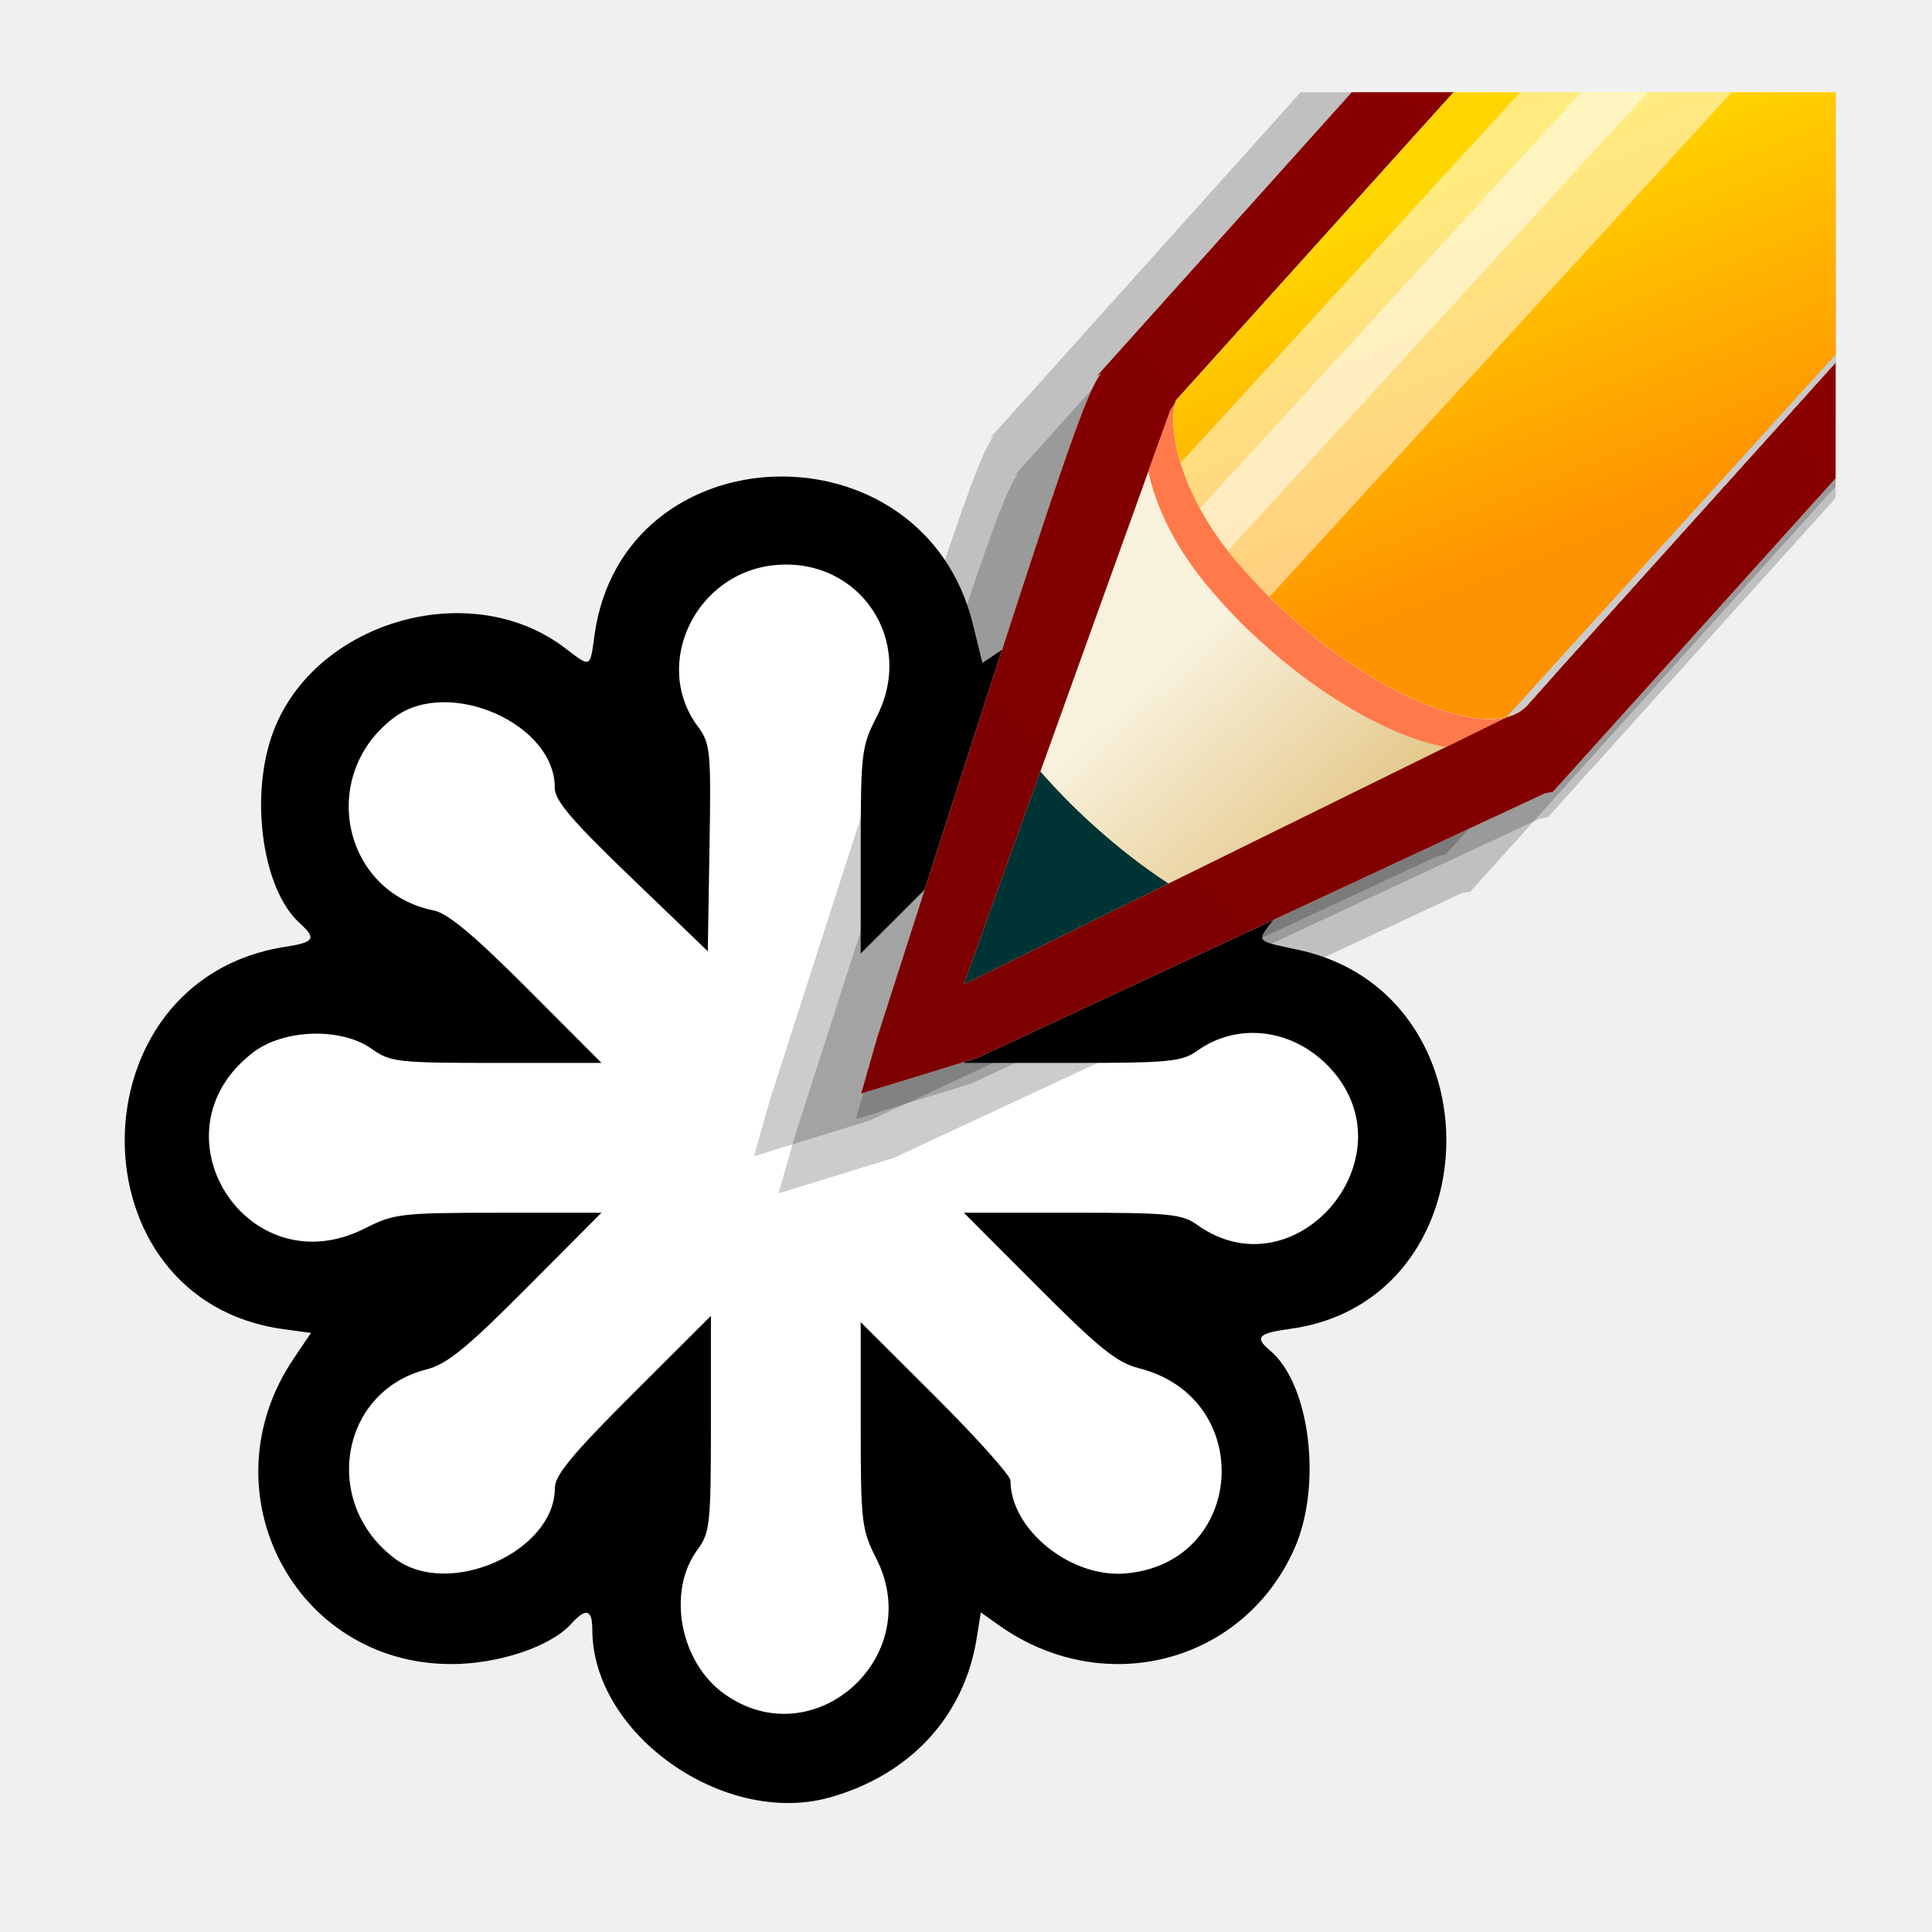
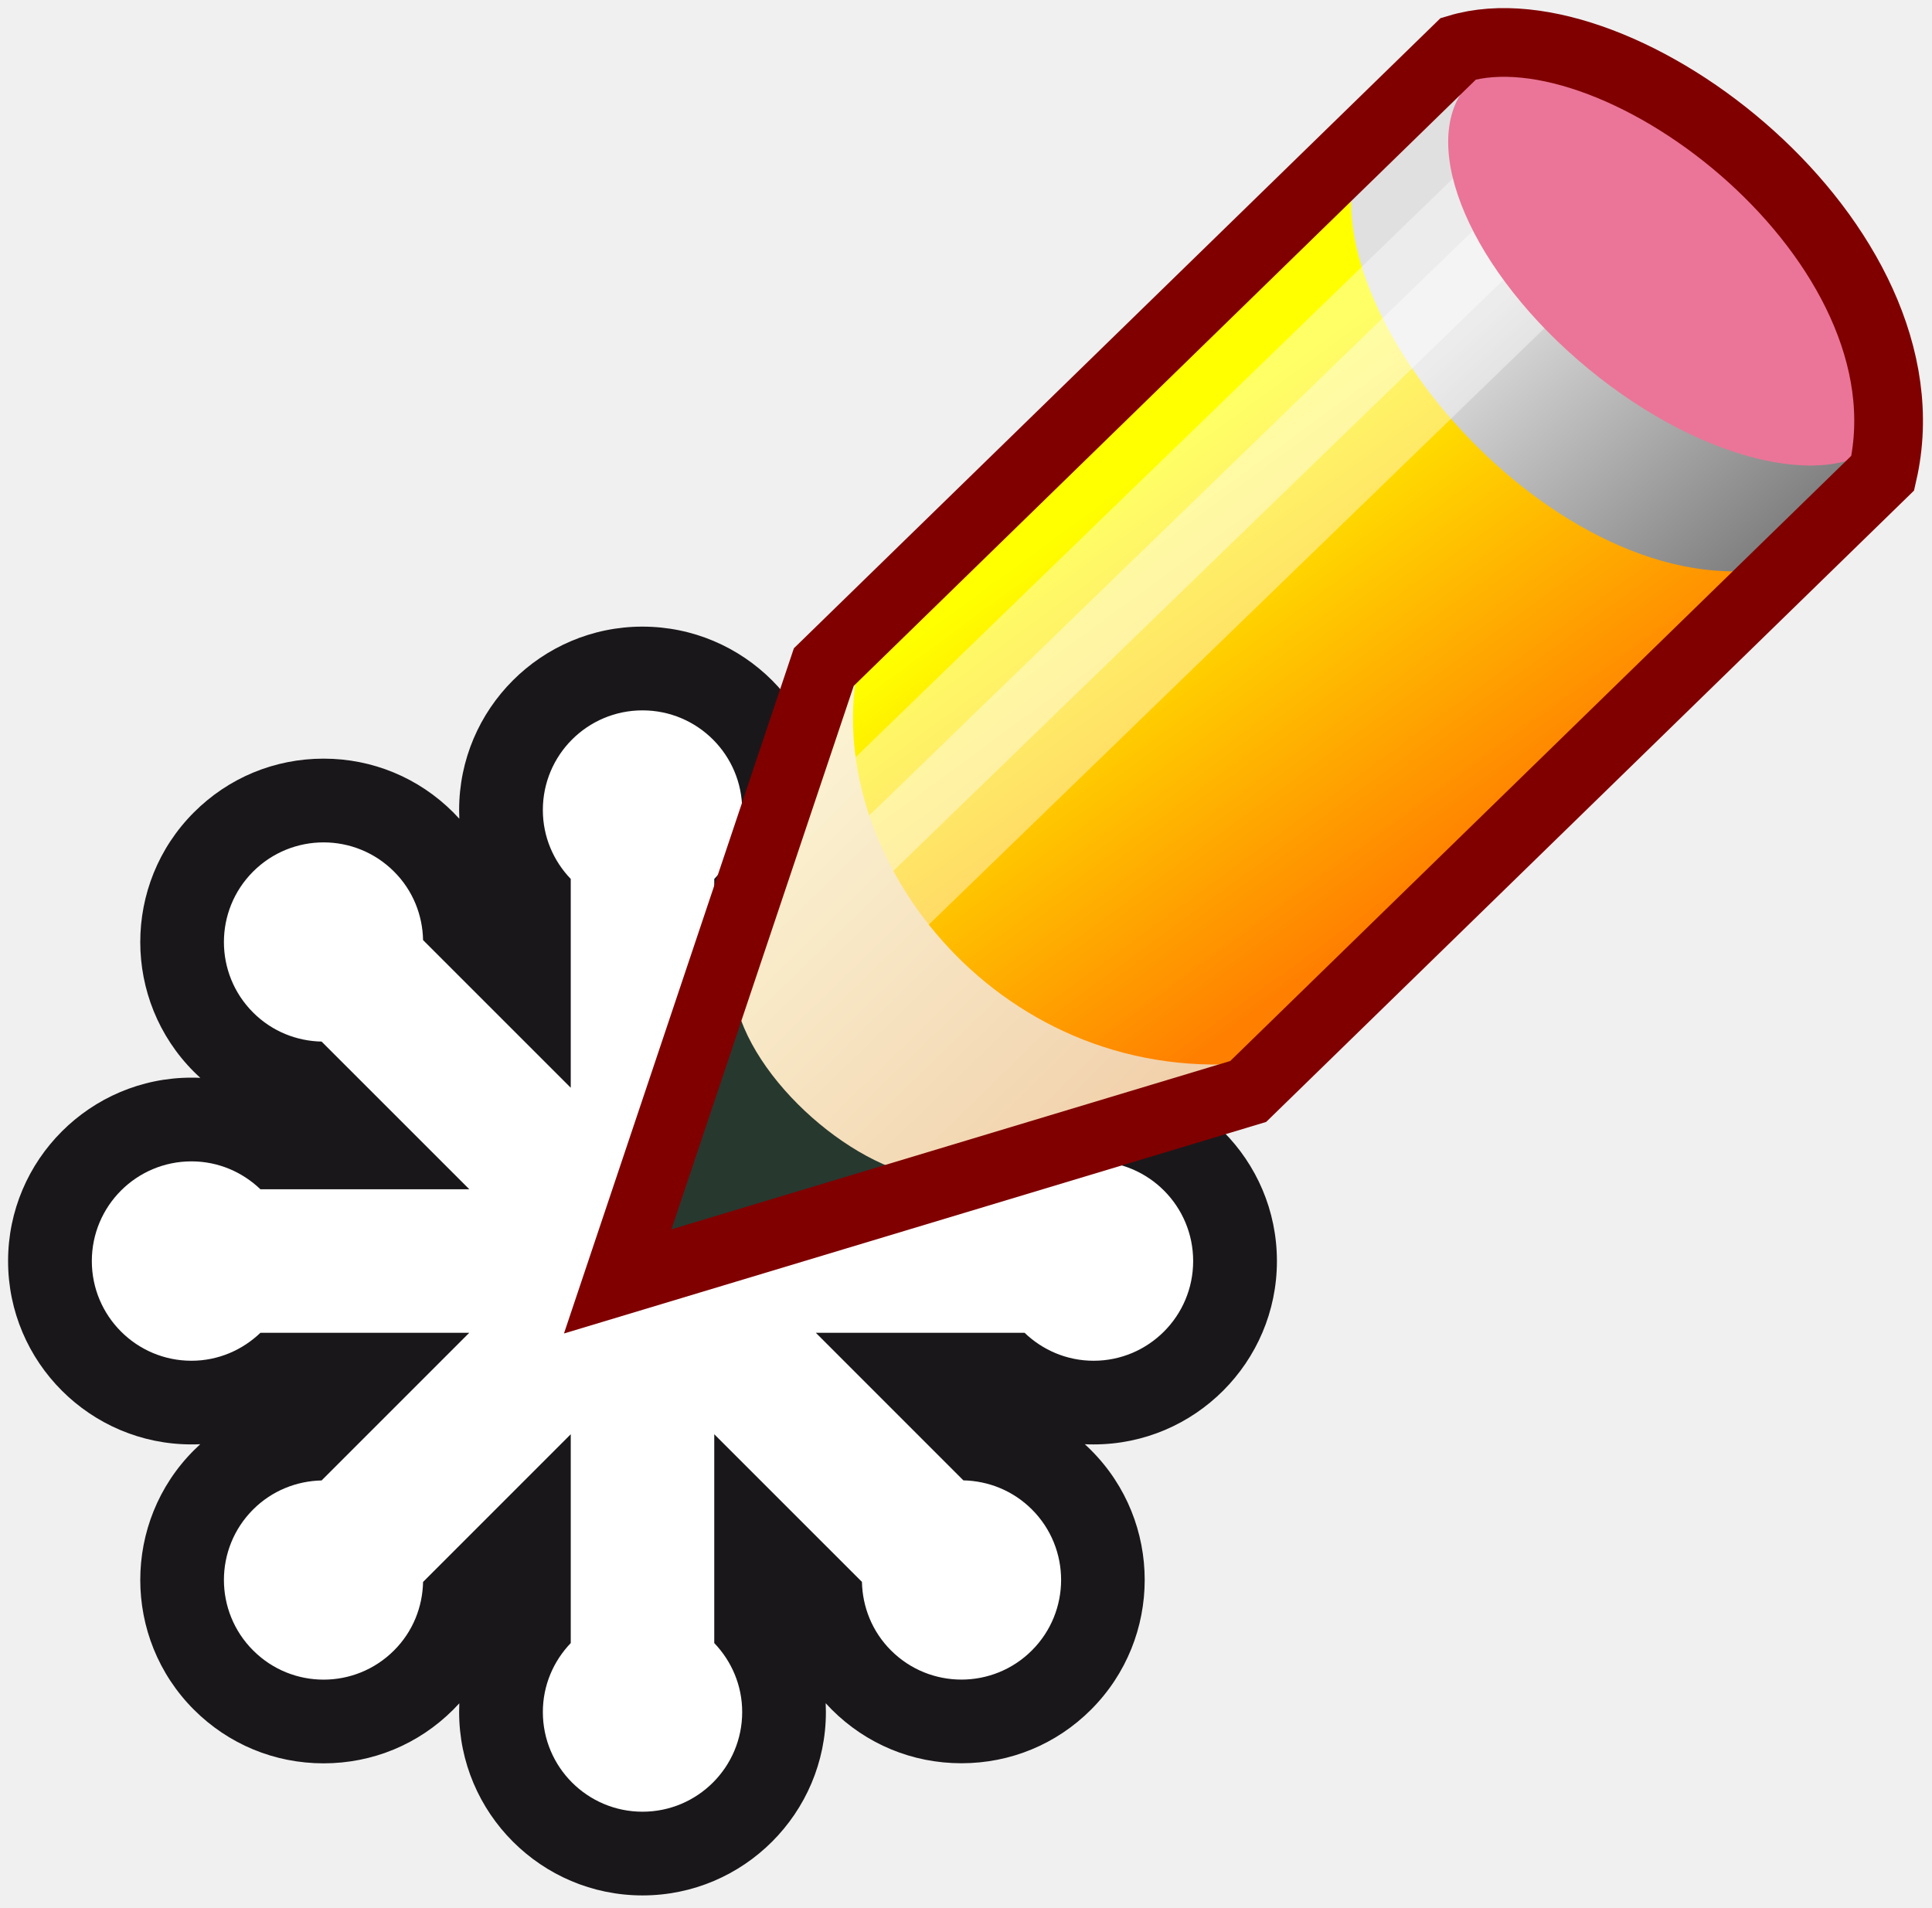
- <svg xmlns="http://www.w3.org/2000/svg" xmlns:xlink="http://www.w3.org/1999/xlink" viewBox="0 0 600 600" id="svg2" width="48" height="48" version="1.0">
-   <defs id="defs14280">
-     <linearGradient gradientUnits="userSpaceOnUse" id="XMLID_16_" x1="67.845" x2="144.59" y1="115.536" y2="115.536">
-       <stop id="stop780" offset="0" stop-color="#7D7D99" />
-       <stop id="stop781" offset="0.18" stop-color="#B1B1C5" />
-       <stop id="stop782" offset="0.373" stop-color="#BCBCC8" />
-       <stop id="stop783" offset="0.682" stop-color="#C8C8CB" />
-       <stop id="stop784" offset="1" stop-color="#CCC" />
+ <svg xmlns="http://www.w3.org/2000/svg" viewBox="0 0 478 472">
+   <defs>
+     <linearGradient id="svg_5" x1="0" y1="0" x2="1" y2="1">
+       <stop offset="0" stop-color="#ffffe0" stop-opacity="1" />
+       <stop offset="1" stop-color="#edc39c" stop-opacity="1" />
    </linearGradient>
-     <linearGradient gradientTransform="matrix(-0.999,4.35e-2,4.35e-2,0.999,-1277.01,-496.517)" gradientUnits="userSpaceOnUse" id="XMLID_15_" x1="-1401.459" x2="-1354.685" y1="595.631" y2="699.476">
-       <stop id="stop770" offset="0" stop-color="#FFA700" />
-       <stop id="stop771" offset="0.775" stop-color="#FFD700" />
-       <stop id="stop772" offset="1" stop-color="#FF9200" />
+     <linearGradient id="svg_10" x1="0.57" y1="0.781" x2="0.289" y2="0.414">
+       <stop offset="0" stop-color="#ff7f00" stop-opacity="1" />
+       <stop offset="1" stop-color="#ffff00" />
    </linearGradient>
-     <linearGradient gradientTransform="matrix(-0.999,4.35e-2,4.35e-2,0.999,-1277.01,-496.517)" gradientUnits="userSpaceOnUse" id="XMLID_14_" x1="-1336.45" x2="-1325.322" y1="635.795" y2="622.533">
-       <stop id="stop763" offset="0" stop-color="#FFC957" />
-       <stop id="stop764" offset="1" stop-color="#FF6D00" />
+     <linearGradient id="svg_18" x1="0.379" y1="0.359" x2="1" y2="1">
+       <stop offset="0" stop-color="#e0e0e0" stop-opacity="1" />
+       <stop offset="1" stop-color="#666666" stop-opacity="1" />
    </linearGradient>
-     <linearGradient gradientUnits="userSpaceOnUse" id="XMLID_13_" x1="65.095" x2="137.602" y1="-0.795" y2="160.182">
-       <stop id="stop750" offset="0" stop-color="#FFA700" />
-       <stop id="stop751" offset="0.775" stop-color="#FFD700" />
-       <stop id="stop752" offset="1" stop-color="#FF794B" />
-     </linearGradient>
-     <linearGradient gradientTransform="matrix(-0.999,4.35e-2,4.35e-2,0.999,-1277.01,-496.517)" gradientUnits="userSpaceOnUse" id="XMLID_12_" x1="-1375.984" x2="-1355.045" y1="685.381" y2="706.322">
-       <stop id="stop743" offset="0" stop-color="#F8F1DC" />
-       <stop id="stop744" offset="1" stop-color="#D6A84A" />
-     </linearGradient>
-     <linearGradient gradientTransform="matrix(0.1991,0.98,-0.98,0.1991,91.6944,573.565)" gradientUnits="userSpaceOnUse" id="XMLID_11_" x1="-481.701" x2="-360.246" y1="-94.419" y2="-164.221">
-       <stop id="stop736" offset="0" stop-color="#900" />
-       <stop id="stop737" offset="1" stop-color="#7C0000" />
-     </linearGradient>
-     <clipPath clipPathUnits="userSpaceOnUse" id="clipPath4418">
-       <rect height="79.958" id="rect4420" stroke-miterlimit="4" style="fill:none;stroke:#000000;stroke-width:0.144;stroke-miterlimit:4;stroke-dasharray:none" transform="scale(-1,1)" width="73.952" x="-196.688" y="126.587" />
-     </clipPath>
  </defs>
-   <a xlink:href="http://svg-edit.googlecode.com/" xlink:title="SVG-edit, an in-browser vector graphics editor" target="_blank" id="a32">
-     <path style="opacity:1;fill:#ffffff;fill-opacity:1;fill-rule:evenodd;stroke:none;stroke-width:1;stroke-miterlimit:4;stroke-dasharray:none;stroke-opacity:1" id="path3216" d="M 377.001,484.173 L 299.339,490.718 L 239.796,541.005 L 180.253,490.718 L 102.591,484.173 L 96.047,406.511 L 45.759,346.968 L 96.047,287.426 L 102.591,209.764 L 180.253,203.219 L 239.796,152.932 L 299.339,203.219 L 377.001,209.764 L 383.545,287.426 L 433.833,346.968 L 383.545,406.511 L 377.001,484.173 z" transform="translate(4.158605,6.995785)" />
-     <path d="M 257.74,558.2 C 282.68,551.18 299.44,533.03 303.3,508.86 L 304.6,500.74 L 310.09,504.65 C 342.6,527.8 385.95,516.69 401.92,481.11 C 410.74,461.44 406.88,429.74 394.39,419.38 C 389.52,415.34 390.73,414.03 400.54,412.71 C 463.81,404.2 466.02,308.53 403.26,294.99 C 389.53,292.02 390.07,292.74 395.81,285.17 C 435.22,233.14 367.98,163.64 313.59,200.18 L 305.09,205.89 L 302.14,193.86 C 286.67,130.77 193.37,133.52 184.62,197.33 C 183.22,207.55 183.54,207.42 175.45,201.25 C 145.54,178.44 96.024,193.52 84.229,229.04 C 77.621,248.93 81.839,276.52 93.036,286.66 C 98.393,291.5 97.7,292.63 88.496,294.06 C 22.466,304.29 22.003,403.73 87.943,412.77 L 96.572,413.95 L 91.187,421.94 C 63.478,463.02 91.34,516.89 140.25,516.79 C 154.94,516.76 170.97,511.38 177.33,504.36 C 181.99,499.22 183.95,499.74 183.95,506.13 C 183.95,538.55 224.9,567.45 257.74,558.2 L 257.74,558.2 z M 224.97,526.08 C 211.13,516.23 207.03,494.21 216.63,481.24 C 220.49,476.01 220.78,473.32 220.78,442.14 L 220.78,408.66 L 196.55,432.83 C 177.87,451.47 172.32,458.16 172.32,462.07 C 172.32,481.92 139.36,496.53 122.68,484.07 C 99.738,466.94 105.5,432.15 132.4,425.3 C 138.8,423.67 144.87,418.74 163.57,399.95 L 186.8,376.62 L 154.85,376.63 C 124.63,376.64 122.38,376.9 113.36,381.47 C 76.809,400.02 46.091,351.65 78.652,326.81 C 88.187,319.54 106.02,319.02 115.45,325.74 C 121.2,329.85 123.45,330.1 154.18,330.1 L 186.8,330.1 L 163.79,307.04 C 147.4,290.61 139.05,283.62 134.78,282.77 C 106.14,277.04 98.685,240.4 122.56,222.71 C 139.4,210.23 172.44,224.79 172.28,244.63 C 172.25,248.57 177.44,254.67 196.02,272.54 L 219.81,295.41 L 220.34,263.32 C 220.84,233.01 220.64,230.91 216.67,225.55 C 202.3,206.11 216.23,177.52 241.09,175.46 C 267.18,173.29 284.31,199.14 272.29,222.54 C 267.54,231.79 267.31,233.68 267.3,264.18 L 267.29,296.13 L 290.36,273.12 C 306.39,257.14 313.79,248.33 314.59,244.3 C 320.55,214.53 361.13,208.27 375.2,234.95 C 385.62,254.7 375.71,276.27 353.68,281.82 C 346.89,283.53 341.33,288 322.38,307 L 299.33,330.1 L 332.92,330.1 C 363.2,330.1 367.04,329.73 371.86,326.3 C 384.69,317.16 402.12,319.56 413.39,332.03 C 438.43,359.76 402.17,402.01 371.86,380.43 C 367.04,377 363.2,376.62 332.92,376.62 L 299.33,376.62 L 322.38,399.72 C 341.33,418.73 346.89,423.2 353.68,424.91 C 390.29,434.13 386.87,485.55 349.44,488.65 C 332.45,490.06 313.81,474.97 313.81,459.8 C 313.81,458.26 303.34,446.56 290.55,433.8 L 267.29,410.6 L 267.3,442.55 C 267.31,472.77 267.57,475.02 272.15,484.03 C 287.66,514.61 252.66,545.8 224.97,526.08 L 224.97,526.08 z" id="path34" style="fill:#000000" />
-     <g clip-path="url(#clipPath4418)" transform="matrix(-4.671748,0,0,4.671748,1143.457,-562.7496)" id="g36">
-       <path d="M 191.92,195.98 C 180.31,159.86 178.21,153.31 177.06,151.92 C 177.18,152 177.35,152.1 177.35,152.1 L 98.804,64.643 C 94.609,59.993 84.799,64.999 77.449,71.619 C 70.166,78.161 64.129,87.392 68.079,92.183 L 147.02,179.73 L 147.56,179.82 L 185.32,197.42 L 193.01,199.79 L 191.92,195.98 L 191.92,195.98 z" id="path38" style="opacity:0.2" />
-       <path d="M 193.56,193.52 C 181.95,157.39 179.84,150.85 178.7,149.45 C 178.82,149.52 178.99,149.63 178.99,149.63 L 100.44,62.175 C 96.245,57.524 86.429,62.53 79.083,69.15 C 71.802,75.695 65.763,84.923 69.715,89.716 L 148.66,177.26 L 149.19,177.36 L 186.96,194.95 L 194.64,197.32 L 193.56,193.52 L 193.56,193.52 z" id="path40" style="opacity:0.2" />
-       <path d="M 186.77,191.05 C 175.16,154.92 173.06,148.38 171.91,146.98 C 172.03,147.06 172.2,147.16 172.2,147.16 L 93.653,59.704 C 89.461,55.054 79.644,60.063 72.299,66.682 C 65.016,73.224 58.978,82.453 62.93,87.247 L 141.87,174.79 L 142.41,174.88 L 180.18,192.48 L 187.86,194.85 L 186.77,191.05 L 186.77,191.05 z" id="path42" style="opacity:0.2" />
-       <path d="M 186.43,189.36 C 174.82,153.23 172.72,146.69 171.57,145.29 C 171.69,145.37 171.86,145.47 171.86,145.47 L 93.314,58.016 C 89.115,53.365 79.299,58.373 71.955,64.993 C 64.672,71.536 58.633,80.767 62.585,85.559 L 141.53,173.1 L 142.06,173.2 L 179.83,190.8 L 187.52,193.16 L 186.43,189.36 L 186.43,189.36 z" id="path44" style="fill:#ffffff" />
-       <path d="M 186.43,189.36 C 174.82,153.23 172.72,146.69 171.57,145.29 C 171.69,145.37 171.86,145.47 171.86,145.47 L 93.314,58.016 C 89.115,53.365 79.299,58.373 71.955,64.993 C 64.672,71.536 58.633,80.767 62.585,85.559 L 141.53,173.1 L 142.06,173.2 L 179.83,190.8 L 187.52,193.16 L 186.43,189.36 L 186.43,189.36 z" id="path46" style="fill:url(#XMLID_11_)" />
-       <path d="M 166.97,147.76 L 180.69,185.89 L 144.32,167.99 L 144.49,167.84 C 144.24,167.76 143.99,167.66 143.79,167.52 L 143.66,167.64 L 68.36,84.072 L 68.483,83.968 C 66.237,81.478 69.515,74.874 75.791,69.216 C 82.071,63.564 88.971,60.997 91.216,63.483 L 166.51,147.05 L 166.97,147.76 L 166.97,147.76 z" id="path48" style="fill:url(#XMLID_12_)" />
-       <path d="M 148.65,170.12 C 150.73,169.75 153.29,168.64 155.9,166.98 C 157.52,165.96 159.18,164.7 160.8,163.24 C 162.26,161.94 163.54,160.57 164.64,159.23 C 166.72,156.7 167.96,154.02 168.42,151.8 L 166.97,147.76 L 166.5,147.05 L 91.707,64.028 C 92.315,66.268 90.745,69.966 87.644,73.768 C 86.51,75.157 85.203,76.557 83.699,77.909 C 82.125,79.328 80.504,80.561 78.932,81.563 C 74.439,84.434 70.304,85.491 68.384,84.049 L 68.359,84.07 L 143.66,167.64 L 143.79,167.52 C 143.99,167.66 144.24,167.76 144.49,167.84 L 144.32,167.99 L 148.65,170.12 L 148.65,170.12 z" id="path50" style="fill:url(#XMLID_13_)" />
-       <path d="M 68.083,83.41 C 69.815,85.182 74.077,84.186 78.726,81.216 C 80.267,80.234 81.858,79.023 83.403,77.63 C 84.879,76.305 86.162,74.929 87.275,73.567 C 90.853,69.179 92.366,64.925 90.752,62.983 L 90.775,62.959 L 166.59,147.08 C 167.23,149.34 166,153.58 162.84,157.44 C 161.76,158.75 160.5,160.09 159.07,161.37 C 157.48,162.8 155.85,164.04 154.26,165.04 C 149.52,168.05 144.96,169.24 143.24,167.35 C 142.85,166.91 141.15,165.01 141.1,164.94 L 67.845,83.626 L 68.083,83.41 L 68.083,83.41 z" id="path52" style="fill:#ffffff" />
-       <path d="M 75.79,69.215 C 82.07,63.563 88.97,60.996 91.215,63.482 L 108.18,82.31 L 109.33,108.8 L 91.355,109.58 L 68.359,84.071 L 68.482,83.967 C 66.236,81.477 69.514,74.874 75.79,69.215 L 75.79,69.215 z" id="path54" style="fill:#ffffff" />
-       <path d="M 68.083,83.41 C 69.815,85.182 74.077,84.186 78.726,81.216 C 80.267,80.234 81.858,79.023 83.403,77.63 C 84.879,76.305 86.162,74.929 87.275,73.567 C 90.853,69.179 92.366,64.925 90.752,62.983 L 90.775,62.959 L 166.59,147.08 C 167.23,149.34 166,153.58 162.84,157.44 C 161.76,158.75 160.5,160.09 159.07,161.37 C 157.48,162.8 155.85,164.04 154.26,165.04 C 149.52,168.05 144.96,169.24 143.24,167.35 C 142.85,166.91 141.15,165.01 141.1,164.94 L 67.845,83.626 L 68.083,83.41 L 68.083,83.41 z" id="path56" style="fill:#ffffff" />
-       <path d="M 75.79,69.215 C 82.07,63.563 88.97,60.996 91.215,63.482 L 108.18,82.31 L 109.33,108.8 L 91.355,109.58 L 68.359,84.071 L 68.482,83.967 C 66.236,81.477 69.514,74.874 75.79,69.215 L 75.79,69.215 z" id="path58" style="fill:url(#XMLID_14_)" />
-       <path d="M 68.083,83.41 C 69.815,85.182 74.077,84.186 78.726,81.216 C 80.267,80.234 81.858,79.023 83.403,77.63 C 84.879,76.305 86.162,74.929 87.275,73.567 C 90.853,69.179 92.366,64.925 90.752,62.983 L 90.775,62.959 L 166.59,147.08 C 167.23,149.34 166,153.58 162.84,157.44 C 161.76,158.75 160.5,160.09 159.07,161.37 C 157.48,162.8 155.85,164.04 154.26,165.04 C 149.52,168.05 144.96,169.24 143.24,167.35 C 142.85,166.91 141.15,165.01 141.1,164.94 L 67.845,83.626 L 68.083,83.41 L 68.083,83.41 z" id="path60" style="fill:url(#XMLID_15_)" />
-       <path d="M 74.357,90.713 C 74.357,90.713 80.393,90.501 85.042,87.531 C 86.584,86.548 88.174,85.338 89.719,83.945 C 91.196,82.619 92.479,81.244 93.592,79.881 C 96.52,76.292 98.061,72.793 97.641,70.574 L 90.776,62.957 L 90.753,62.981 C 92.367,64.923 90.855,69.177 87.276,73.565 C 86.163,74.927 84.88,76.303 83.404,77.628 C 81.859,79.021 80.268,80.232 78.727,81.214 C 74.079,84.185 69.817,85.181 68.084,83.408 L 67.846,83.625 L 141.1,164.94 C 141.15,165.01 142.85,166.9 143.25,167.34 C 143.59,167.72 144.05,167.97 144.59,168.11 L 74.357,90.713 L 74.357,90.713 z" id="path62" style="fill:url(#XMLID_16_)" />
-       <path d="M 172.04,175.35 C 170.4,176.83 168.73,178.12 167.09,179.19 L 180.69,185.89 L 175.6,171.74 C 174.54,172.95 173.35,174.18 172.04,175.35 z" id="path64" style="fill:#003333" />
-       <path d="M 163.12,157.05 L 86.968,73.93 C 87.068,73.81 87.181,73.688 87.275,73.566 C 88.703,71.814 89.795,70.076 90.5,68.508 L 166.27,151.22 C 165.72,153.04 164.67,155.08 163.12,157.05 L 163.12,157.05 z" id="path66" style="opacity:0.5;fill:#ffffff" />
-       <path d="M 87.275,73.566 C 87.909,72.792 88.464,72.018 88.969,71.266 L 164.98,154.24 C 164.41,155.3 163.7,156.39 162.84,157.43 C 162.09,158.33 161.27,159.24 160.37,160.13 L 84.152,76.932 C 85.316,75.824 86.361,74.692 87.275,73.566 L 87.275,73.566 z" id="path68" style="opacity:0.5;fill:#ffffff" />
-     </g>
-   </a>
+   <g>
+     <path d="m68.82,270.047l-22,-33l17,-35l34,2l25,15l7,-35l28,-16l25,12l100,102l21,23l-15,35l-36,9l20,49l-31,24l-49,-17l-1,31l-33,21l-31,-19l-13,-35l-30,21l-30,-9l-5,-35l16,-31l-32,-6l-15,-19l3,-36l47,-18z" id="svg_19" fill="#ffffff" />
+     <path fill="#1a171a" fill-rule="nonzero" id="path2902" d="m158.965,155.037c-25.021,0 -45.371,20.351 -45.371,45.377c0,0.722 0.018,1.44 0.047,2.156c-0.493,-0.536 -0.994,-1.061 -1.506,-1.585c-8.561,-8.555 -19.96,-13.284 -32.074,-13.284c-12.121,0 -23.52,4.723 -32.088,13.296c-17.693,17.695 -17.693,46.462 0,64.174c0.518,0.517 1.048,1.013 1.59,1.506c-0.729,-0.036 -1.458,-0.048 -2.192,-0.048c-25.021,0 -45.372,20.351 -45.372,45.377c0,25.014 20.351,45.365 45.372,45.365c0.729,0 1.452,-0.012 2.174,-0.048c-0.529,0.482 -1.054,0.988 -1.565,1.494c-17.7,17.689 -17.7,46.487 -0.006,64.187c8.579,8.567 19.967,13.278 32.088,13.278c12.114,0 23.501,-4.711 32.074,-13.278c0.512,-0.517 1.018,-1.048 1.506,-1.579c-0.029,0.712 -0.047,1.447 -0.047,2.158c0,25.015 20.35,45.377 45.371,45.377c25.014,0 45.371,-20.362 45.371,-45.377c0,-0.722 -0.017,-1.446 -0.053,-2.181c0.481,0.529 0.976,1.048 1.487,1.567c8.58,8.58 19.978,13.291 32.106,13.291c12.11,0 23.514,-4.711 32.069,-13.278c17.689,-17.7 17.689,-46.485 0,-64.174c-0.506,-0.495 -1.011,-1 -1.543,-1.482c0.7,0.036 1.423,0.048 2.17,0.048c25.015,0 45.353,-20.351 45.353,-45.365c0,-25.026 -20.338,-45.377 -45.353,-45.377c-0.747,0 -1.47,0.012 -2.193,0.048c0.532,-0.493 1.061,-0.989 1.591,-1.506c8.555,-8.555 13.278,-19.942 13.278,-32.075c0,-12.128 -4.723,-23.52 -13.303,-32.093c-8.555,-8.561 -19.959,-13.284 -32.069,-13.284c-12.121,0 -23.52,4.723 -32.088,13.284c-0.511,0.518 -1.018,1.049 -1.505,1.579c0.036,-0.723 0.053,-1.44 0.053,-2.169c0,-25.026 -20.357,-45.377 -45.371,-45.377m0,20.719c13.616,0 24.659,11.031 24.659,24.658c0,6.627 -2.651,12.621 -6.91,17.05l0,51.674l36.54,-36.535c0.12,-6.144 2.483,-12.247 7.181,-16.947c4.813,-4.813 11.121,-7.224 17.441,-7.224c6.302,0 12.616,2.411 17.436,7.224c9.622,9.633 9.622,25.249 0,34.877c-4.7,4.686 -10.808,7.049 -16.953,7.181l-36.534,36.533l51.667,0c4.428,-4.254 10.429,-6.905 17.08,-6.905c13.591,0 24.629,11.038 24.629,24.665c0,13.616 -11.038,24.665 -24.629,24.665c-6.651,0 -12.652,-2.663 -17.08,-6.917l-51.648,0l36.503,36.509c6.17,0.145 12.266,2.505 16.966,7.206c9.622,9.615 9.622,25.232 0,34.858c-4.809,4.82 -11.133,7.23 -17.436,7.23c-6.32,0 -12.634,-2.41 -17.448,-7.23c-4.681,-4.687 -7.048,-10.796 -7.175,-16.941l-36.54,-36.534l0,51.667c4.259,4.446 6.91,10.435 6.91,17.062c0,13.627 -11.042,24.664 -24.659,24.664c-13.622,0 -24.658,-11.037 -24.658,-24.664c0,-6.627 2.645,-12.616 6.903,-17.062l0,-51.667l-36.539,36.546c-0.127,6.144 -2.488,12.265 -7.181,16.941c-4.814,4.819 -11.122,7.23 -17.429,7.23c-6.315,0 -12.623,-2.411 -17.436,-7.23c-9.633,-9.628 -9.633,-25.243 0,-34.87c4.681,-4.676 10.79,-7.05 16.941,-7.183l36.533,-36.533l-51.666,0c-4.441,4.253 -10.429,6.917 -17.062,6.917c-13.616,0 -24.653,-11.049 -24.653,-24.665c0,-13.627 11.037,-24.665 24.653,-24.665c6.633,0 12.621,2.651 17.062,6.905l51.685,0l-36.552,-36.545c-6.145,-0.12 -12.254,-2.494 -16.948,-7.194c-9.626,-9.615 -9.626,-25.237 0,-34.864c4.814,-4.813 11.128,-7.224 17.442,-7.224c6.307,0 12.615,2.411 17.429,7.224c4.7,4.693 7.06,10.802 7.181,16.948l36.539,36.533l0,-51.661c-4.258,-4.428 -6.903,-10.422 -6.903,-17.05c0,-13.627 11.037,-24.658 24.658,-24.658" />
+     <path d="m188.82,210.047l16,-47l155,-148l107,100l-158,157l-44,12l-76,-74z" id="svg_6" fill="url(#svg_10)" stroke="#ffffff" stroke-width="0" />
+     <path d="m335.57,40.297c-11.5,39.75 55.5,115.25 109.25,98.75l21,-21l-103,-101l-27.25,23.25z" id="svg_11" fill="url(#svg_18)" stroke="#ffffff" stroke-width="0" />
+     <rect x="272.804" y="20.764" width="42.352" height="232.668" id="svg_13" fill="#ffffff" stroke="#ffffff" stroke-width="0" transform="rotate(45.9094, 293.98, 137.1)" opacity="0.4" />
+     <rect x="282.804" y="22.764" width="14" height="232.668" fill="#ffffff" stroke="#ffffff" stroke-width="0" transform="rotate(45.9094, 289.805, 139.1)" opacity="0.4" id="svg_14" />
+     <ellipse cx="415.133" cy="64.381" id="svg_12" fill="#ea7598" stroke="#ffffff" stroke-width="0" rx="67.793" ry="34.82" transform="rotate(39.4735, 415.133, 64.379)" />
+     <path d="m212.07,166.047c-8.5,47 36.25,103.75 99.25,96.75l-152.5,53.25l53.25,-150z" id="svg_4" fill="url(#svg_5)" stroke="#ffffff" stroke-width="0" />
+     <path d="m181.32,242.547c0.5,20.5 26.75,45 46.75,48.5l-66.25,20l19.5,-68.5z" id="svg_3" fill="#27382f" stroke="#ffffff" stroke-width="0" />
+   </g>
+   <g>
+     <path d="m152.82,317.047l51,-152l157,-153c40,-12 118,48 105,105l-157,153l-156,47z" id="svg_1" fill="none" stroke="#800000" stroke-width="17" />
+   </g>
</svg>
